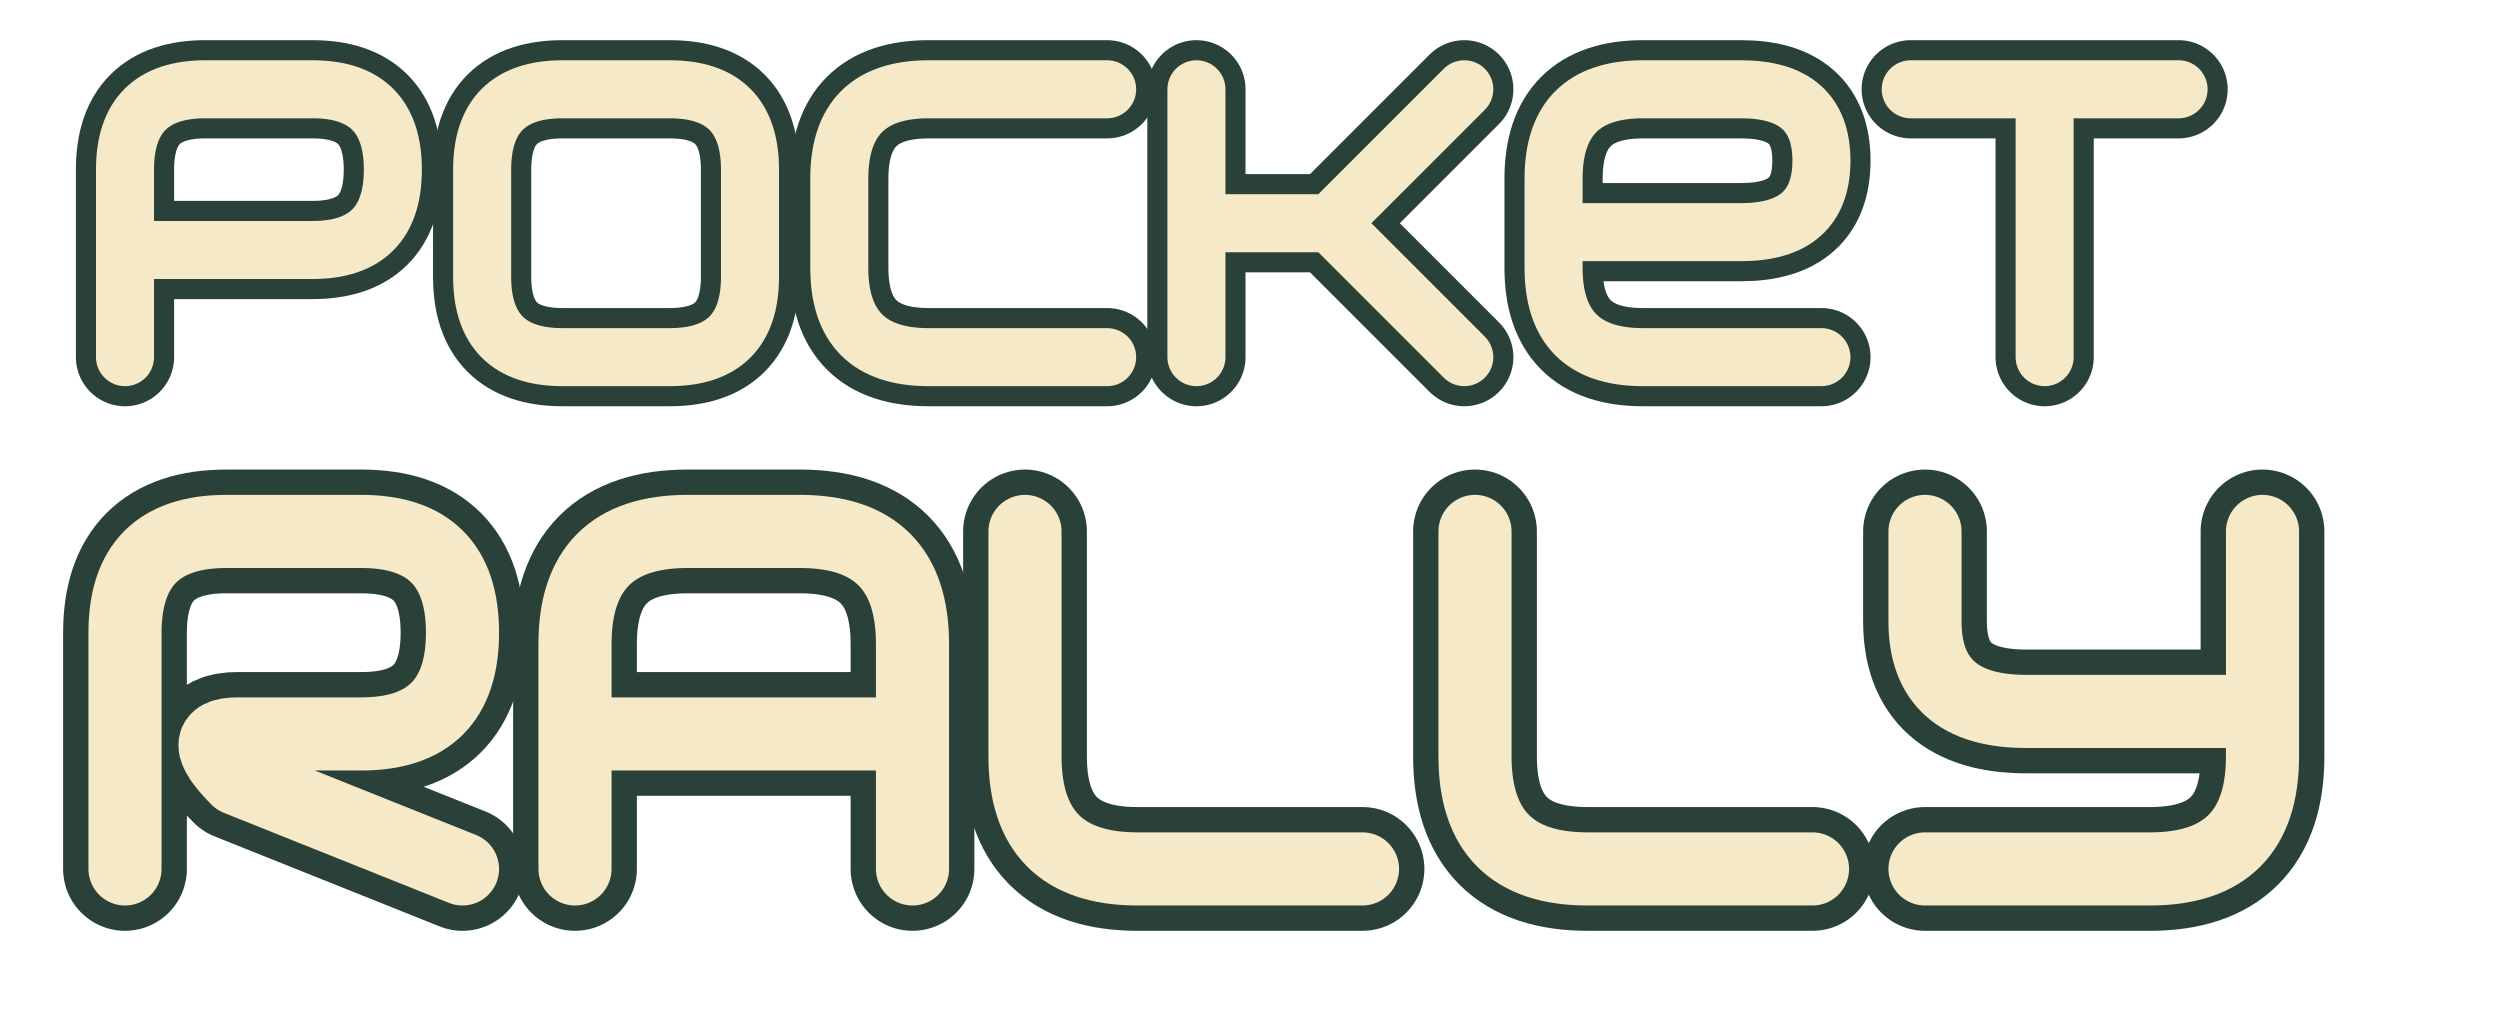
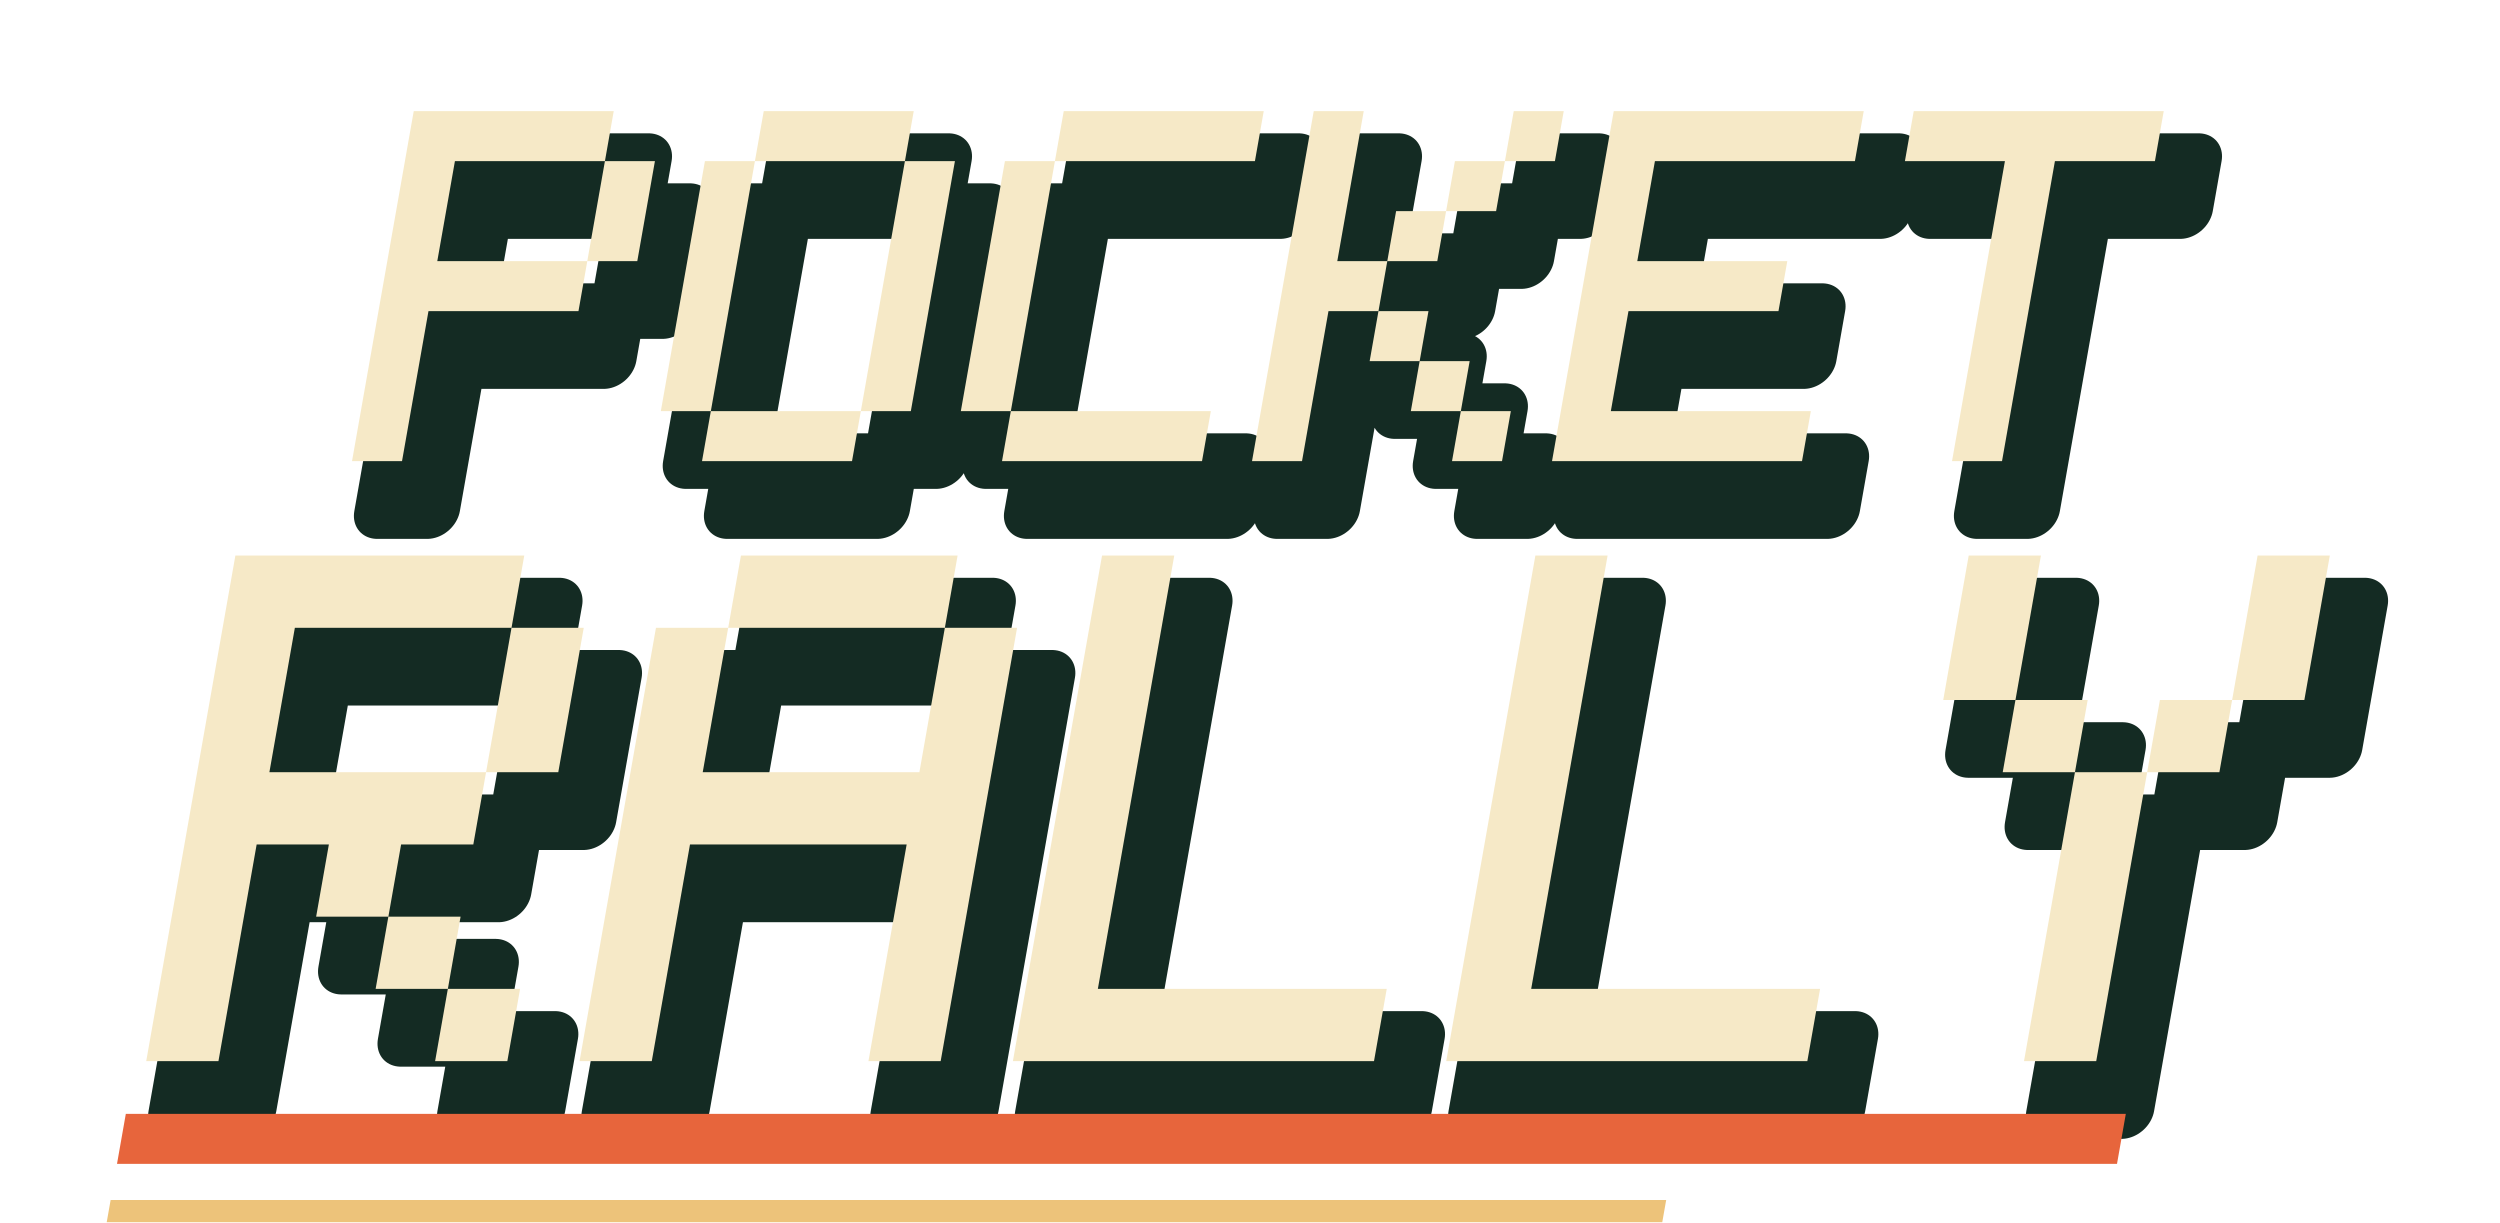
- <svg xmlns="http://www.w3.org/2000/svg" viewBox="0 0 560 230" role="img" aria-label="Pocket Rally">
-   <defs>
-     <g id="lettering" fill="none" stroke-linecap="round" stroke-linejoin="round">
-       <path transform="translate(28 16) scale(1)" d="M0 64V22Q0 4 18 4H42Q60 4 60 22T42 40H0" />
-       <path transform="translate(108 16) scale(1)" d="M18 4H42Q60 4 60 22V46Q60 64 42 64H18Q0 64 0 46V22Q0 4 18 4Z" />
-       <path transform="translate(188 16) scale(1)" d="M60 4H20Q0 4 0 24V44Q0 64 20 64H60" />
-       <path transform="translate(268 16) scale(1)" d="M0 4V64M60 4 30 34 60 64M0 34H30" />
-       <path transform="translate(348 16) scale(1)" d="M60 64H20Q0 64 0 44V24Q0 4 20 4H42Q60 4 60 20T42 36H0" />
-       <path transform="translate(428 16) scale(1)" d="M0 4H60M30 4V64" />
-       <path transform="translate(28.0 114) scale(1.26)" d="M0 64V22Q0 4 18 4H42Q60 4 60 22T42 40H20Q12 40 20 48L60 64" />
-       <path transform="translate(128.8 114) scale(1.26)" d="M0 64V24Q0 4 20 4H40Q60 4 60 24V64M0 40H60" />
-       <path transform="translate(229.6 114) scale(1.26)" d="M0 4V44Q0 64 20 64H60" />
-       <path transform="translate(330.4 114) scale(1.26)" d="M0 4V44Q0 64 20 64H60" />
-       <path transform="translate(431.2 114) scale(1.26)" d="M0 4V20Q0 36 18 36H60M60 4V44Q60 64 40 64H0" />
-     </g>
-   </defs>
-   <use href="#lettering" stroke="#173128" stroke-width="22" opacity=".92" />
-   <use href="#lettering" stroke="#f6e9c7" stroke-width="13" />
+ <svg xmlns="http://www.w3.org/2000/svg" viewBox="0 0 450 220">
+   <g transform="translate(38 0) skewX(-10)">
+     <path d="M40 20h9v9h-9zM49 20h9v9h-9zM58 20h9v9h-9zM67 20h9v9h-9zM40 29h9v9h-9zM76 29h9v9h-9zM40 38h9v9h-9zM76 38h9v9h-9zM40 47h9v9h-9zM49 47h9v9h-9zM58 47h9v9h-9zM67 47h9v9h-9zM40 56h9v9h-9zM40 65h9v9h-9zM40 74h9v9h-9zM103 20h9v9h-9zM112 20h9v9h-9zM121 20h9v9h-9zM94 29h9v9h-9zM130 29h9v9h-9zM94 38h9v9h-9zM130 38h9v9h-9zM94 47h9v9h-9zM130 47h9v9h-9zM94 56h9v9h-9zM130 56h9v9h-9zM94 65h9v9h-9zM130 65h9v9h-9zM103 74h9v9h-9zM112 74h9v9h-9zM121 74h9v9h-9zM157 20h9v9h-9zM166 20h9v9h-9zM175 20h9v9h-9zM184 20h9v9h-9zM148 29h9v9h-9zM148 38h9v9h-9zM148 47h9v9h-9zM148 56h9v9h-9zM148 65h9v9h-9zM157 74h9v9h-9zM166 74h9v9h-9zM175 74h9v9h-9zM184 74h9v9h-9zM202 20h9v9h-9zM238 20h9v9h-9zM202 29h9v9h-9zM229 29h9v9h-9zM202 38h9v9h-9zM220 38h9v9h-9zM202 47h9v9h-9zM211 47h9v9h-9zM202 56h9v9h-9zM220 56h9v9h-9zM202 65h9v9h-9zM229 65h9v9h-9zM202 74h9v9h-9zM238 74h9v9h-9zM256 20h9v9h-9zM265 20h9v9h-9zM274 20h9v9h-9zM283 20h9v9h-9zM292 20h9v9h-9zM256 29h9v9h-9zM256 38h9v9h-9zM256 47h9v9h-9zM265 47h9v9h-9zM274 47h9v9h-9zM283 47h9v9h-9zM256 56h9v9h-9zM256 65h9v9h-9zM256 74h9v9h-9zM265 74h9v9h-9zM274 74h9v9h-9zM283 74h9v9h-9zM292 74h9v9h-9zM310 20h9v9h-9zM319 20h9v9h-9zM328 20h9v9h-9zM337 20h9v9h-9zM346 20h9v9h-9zM328 29h9v9h-9zM328 38h9v9h-9zM328 47h9v9h-9zM328 56h9v9h-9zM328 65h9v9h-9zM328 74h9v9h-9zM22 100h13v13h-13zM35 100h13v13h-13zM48 100h13v13h-13zM61 100h13v13h-13zM22 113h13v13h-13zM74 113h13v13h-13zM22 126h13v13h-13zM74 126h13v13h-13zM22 139h13v13h-13zM35 139h13v13h-13zM48 139h13v13h-13zM61 139h13v13h-13zM22 152h13v13h-13zM48 152h13v13h-13zM22 165h13v13h-13zM61 165h13v13h-13zM22 178h13v13h-13zM74 178h13v13h-13zM113 100h13v13h-13zM126 100h13v13h-13zM139 100h13v13h-13zM100 113h13v13h-13zM152 113h13v13h-13zM100 126h13v13h-13zM152 126h13v13h-13zM100 139h13v13h-13zM113 139h13v13h-13zM126 139h13v13h-13zM139 139h13v13h-13zM152 139h13v13h-13zM100 152h13v13h-13zM152 152h13v13h-13zM100 165h13v13h-13zM152 165h13v13h-13zM100 178h13v13h-13zM152 178h13v13h-13zM178 100h13v13h-13zM178 113h13v13h-13zM178 126h13v13h-13zM178 139h13v13h-13zM178 152h13v13h-13zM178 165h13v13h-13zM178 178h13v13h-13zM191 178h13v13h-13zM204 178h13v13h-13zM217 178h13v13h-13zM230 178h13v13h-13zM256 100h13v13h-13zM256 113h13v13h-13zM256 126h13v13h-13zM256 139h13v13h-13zM256 152h13v13h-13zM256 165h13v13h-13zM256 178h13v13h-13zM269 178h13v13h-13zM282 178h13v13h-13zM295 178h13v13h-13zM308 178h13v13h-13zM334 100h13v13h-13zM386 100h13v13h-13zM334 113h13v13h-13zM386 113h13v13h-13zM347 126h13v13h-13zM373 126h13v13h-13zM360 139h13v13h-13zM360 152h13v13h-13zM360 165h13v13h-13zM360 178h13v13h-13z" fill="#142b23" stroke="#142b23" stroke-width="10" stroke-linejoin="round" transform="translate(7 9)" />
+     <path d="M40 20h9v9h-9zM49 20h9v9h-9zM58 20h9v9h-9zM67 20h9v9h-9zM40 29h9v9h-9zM76 29h9v9h-9zM40 38h9v9h-9zM76 38h9v9h-9zM40 47h9v9h-9zM49 47h9v9h-9zM58 47h9v9h-9zM67 47h9v9h-9zM40 56h9v9h-9zM40 65h9v9h-9zM40 74h9v9h-9zM103 20h9v9h-9zM112 20h9v9h-9zM121 20h9v9h-9zM94 29h9v9h-9zM130 29h9v9h-9zM94 38h9v9h-9zM130 38h9v9h-9zM94 47h9v9h-9zM130 47h9v9h-9zM94 56h9v9h-9zM130 56h9v9h-9zM94 65h9v9h-9zM130 65h9v9h-9zM103 74h9v9h-9zM112 74h9v9h-9zM121 74h9v9h-9zM157 20h9v9h-9zM166 20h9v9h-9zM175 20h9v9h-9zM184 20h9v9h-9zM148 29h9v9h-9zM148 38h9v9h-9zM148 47h9v9h-9zM148 56h9v9h-9zM148 65h9v9h-9zM157 74h9v9h-9zM166 74h9v9h-9zM175 74h9v9h-9zM184 74h9v9h-9zM202 20h9v9h-9zM238 20h9v9h-9zM202 29h9v9h-9zM229 29h9v9h-9zM202 38h9v9h-9zM220 38h9v9h-9zM202 47h9v9h-9zM211 47h9v9h-9zM202 56h9v9h-9zM220 56h9v9h-9zM202 65h9v9h-9zM229 65h9v9h-9zM202 74h9v9h-9zM238 74h9v9h-9zM256 20h9v9h-9zM265 20h9v9h-9zM274 20h9v9h-9zM283 20h9v9h-9zM292 20h9v9h-9zM256 29h9v9h-9zM256 38h9v9h-9zM256 47h9v9h-9zM265 47h9v9h-9zM274 47h9v9h-9zM283 47h9v9h-9zM256 56h9v9h-9zM256 65h9v9h-9zM256 74h9v9h-9zM265 74h9v9h-9zM274 74h9v9h-9zM283 74h9v9h-9zM292 74h9v9h-9zM310 20h9v9h-9zM319 20h9v9h-9zM328 20h9v9h-9zM337 20h9v9h-9zM346 20h9v9h-9zM328 29h9v9h-9zM328 38h9v9h-9zM328 47h9v9h-9zM328 56h9v9h-9zM328 65h9v9h-9zM328 74h9v9h-9zM22 100h13v13h-13zM35 100h13v13h-13zM48 100h13v13h-13zM61 100h13v13h-13zM22 113h13v13h-13zM74 113h13v13h-13zM22 126h13v13h-13zM74 126h13v13h-13zM22 139h13v13h-13zM35 139h13v13h-13zM48 139h13v13h-13zM61 139h13v13h-13zM22 152h13v13h-13zM48 152h13v13h-13zM22 165h13v13h-13zM61 165h13v13h-13zM22 178h13v13h-13zM74 178h13v13h-13zM113 100h13v13h-13zM126 100h13v13h-13zM139 100h13v13h-13zM100 113h13v13h-13zM152 113h13v13h-13zM100 126h13v13h-13zM152 126h13v13h-13zM100 139h13v13h-13zM113 139h13v13h-13zM126 139h13v13h-13zM139 139h13v13h-13zM152 139h13v13h-13zM100 152h13v13h-13zM152 152h13v13h-13zM100 165h13v13h-13zM152 165h13v13h-13zM100 178h13v13h-13zM152 178h13v13h-13zM178 100h13v13h-13zM178 113h13v13h-13zM178 126h13v13h-13zM178 139h13v13h-13zM178 152h13v13h-13zM178 165h13v13h-13zM178 178h13v13h-13zM191 178h13v13h-13zM204 178h13v13h-13zM217 178h13v13h-13zM230 178h13v13h-13zM256 100h13v13h-13zM256 113h13v13h-13zM256 126h13v13h-13zM256 139h13v13h-13zM256 152h13v13h-13zM256 165h13v13h-13zM256 178h13v13h-13zM269 178h13v13h-13zM282 178h13v13h-13zM295 178h13v13h-13zM308 178h13v13h-13zM334 100h13v13h-13zM386 100h13v13h-13zM334 113h13v13h-13zM386 113h13v13h-13zM347 126h13v13h-13zM373 126h13v13h-13zM360 139h13v13h-13zM360 152h13v13h-13zM360 165h13v13h-13zM360 178h13v13h-13z" fill="#f6e9c7" />
+     <path d="M20 205h360" stroke="#e7653c" stroke-width="9" />
+     <path d="M20 218h280" stroke="#edc37a" stroke-width="4" />
+   </g>
</svg>
